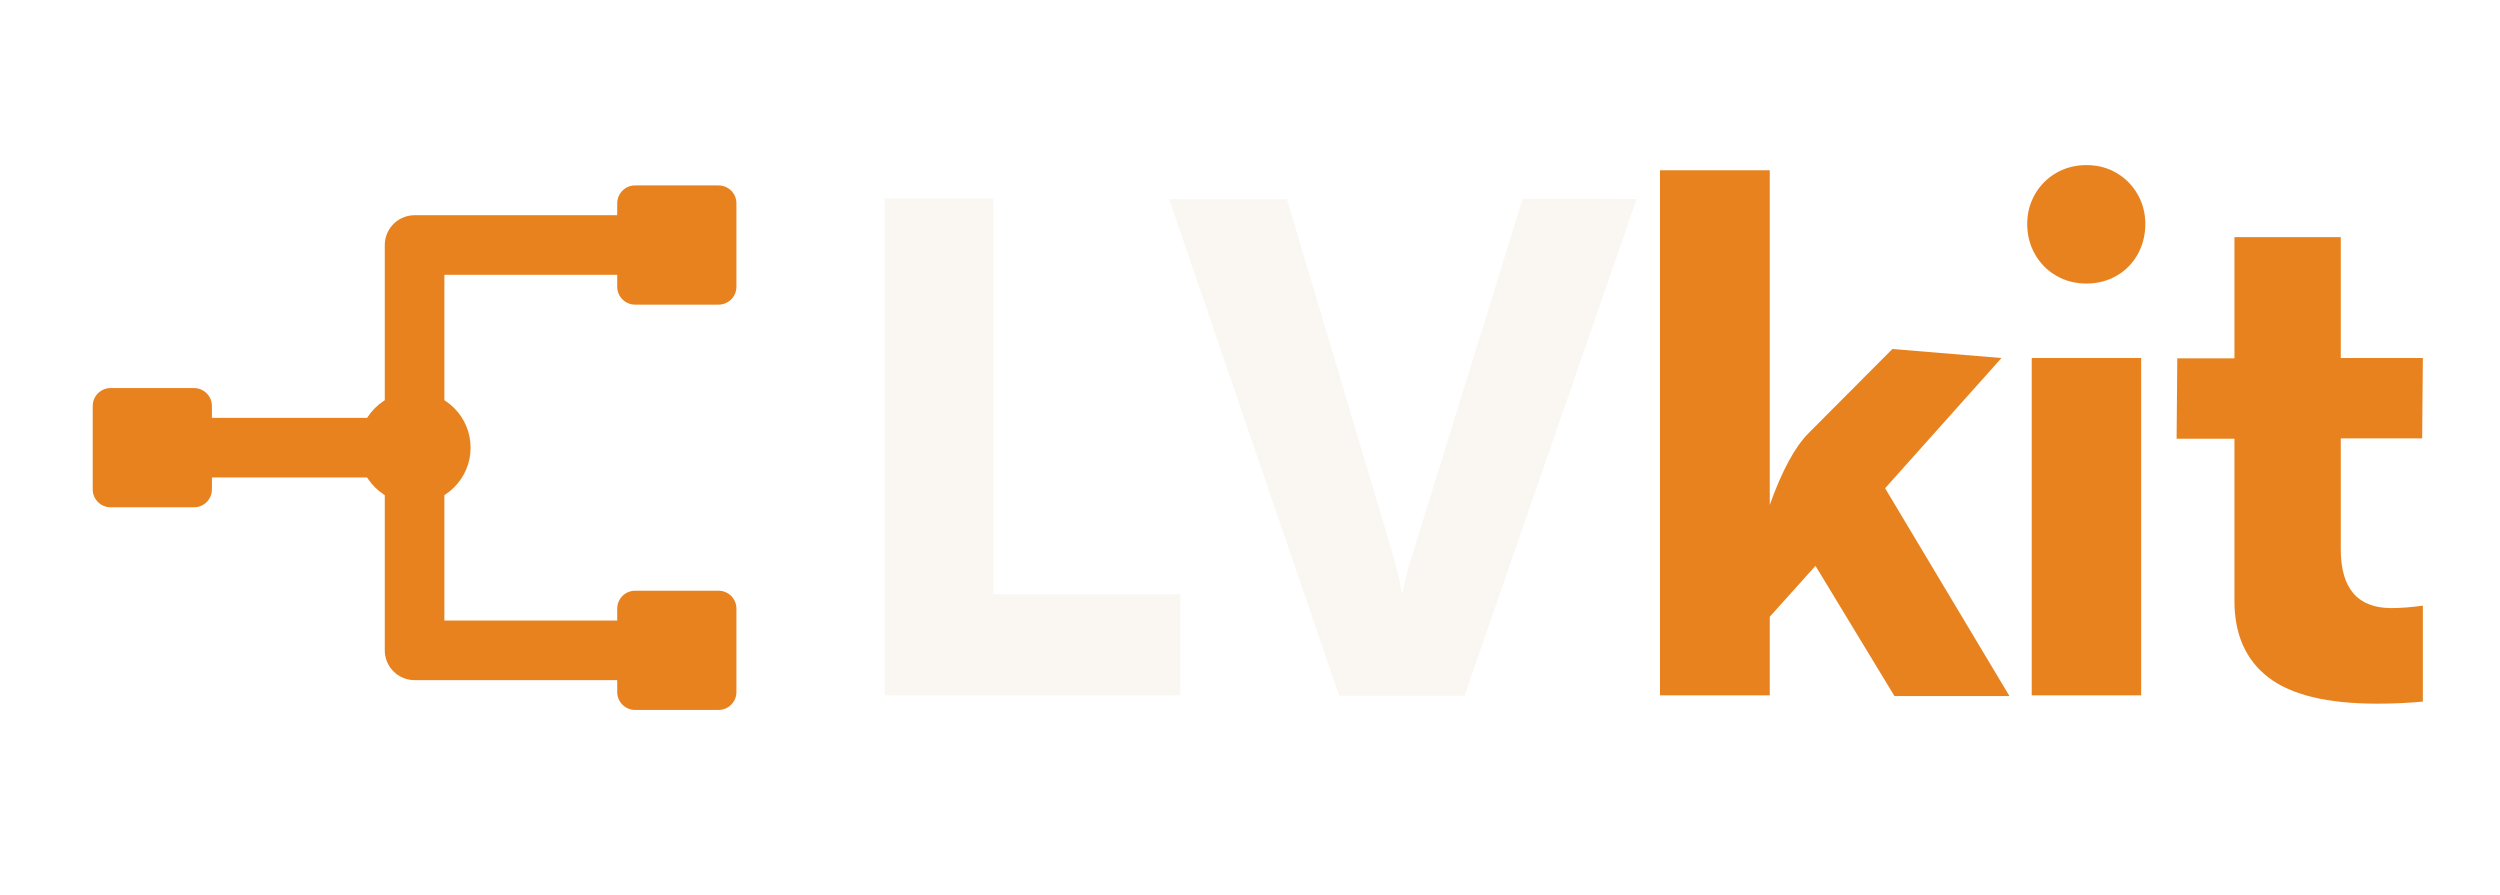
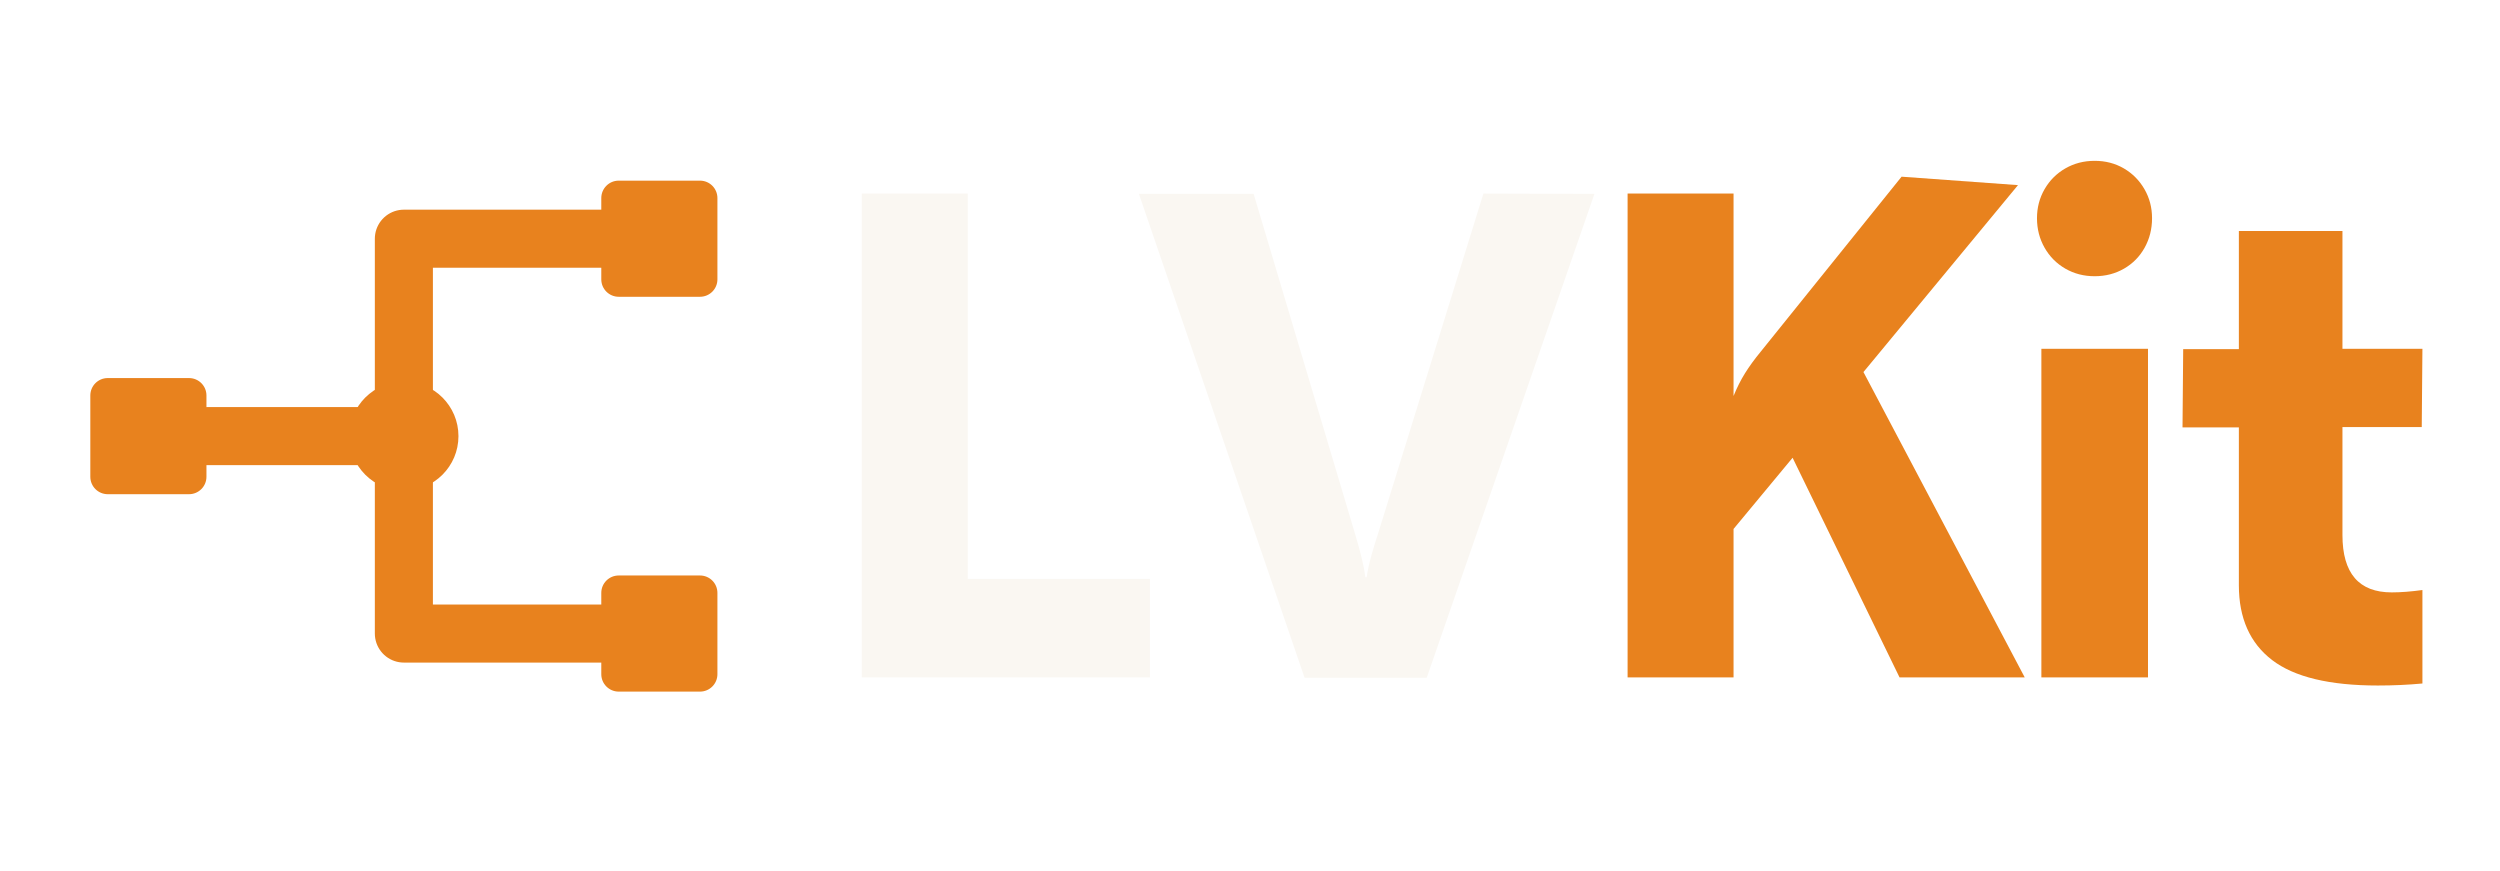
- <svg xmlns="http://www.w3.org/2000/svg" viewBox="0 0 151 54" width="151" height="54" role="img" aria-label="LVkit">
+ <svg xmlns="http://www.w3.org/2000/svg" viewBox="0 0 155 54" width="155" height="54" role="img" aria-label="LVkit">
  <g transform="translate(2,4) scale(0.72)">
    <path d="M15 32 H32 M32 32 V15 H49 M32 32 V49 H49" fill="none" stroke="#e8821e" stroke-width="5" stroke-linecap="round" stroke-linejoin="round" />
    <rect x="5" y="27" width="10" height="10" rx="1.5" fill="#e8821e" />
    <rect x="49" y="10" width="10" height="10" rx="1.5" fill="#e8821e" />
    <rect x="49" y="44" width="10" height="10" rx="1.5" fill="#e8821e" />
    <circle cx="32" cy="32" r="4.7" fill="#e8821e" />
  </g>
  <g transform="translate(50.0,42.0) scale(0.02092,-0.02092)">
    <g fill="#faf7f2">
      <path d="M164 1434H478V292H1018V0H164Z" transform="translate(0.0,0)" />
      <path d="M10 1433H350L651 424Q676 341 681 297H685Q689 325 698.5 359.5Q708 394 719 427L1031 1434L1360 1433L863 -1H501Z" transform="translate(975.3,0)" />
    </g>
    <g fill="#e8821e">
-       <path d="M582 374 450 227V0H133V1516H450V550Q503 698 562 757L804 1000L1119 974L783 598L1142 -2H810Z" transform="translate(2269.6,0)" />
-       <path d="M120 1361Q120 1408 142.5 1447.0Q165 1486 204.0 1508.5Q243 1531 291 1531Q339 1531 377.5 1508.5Q416 1486 438.5 1447.0Q461 1408 461 1361Q461 1313 439.0 1273.5Q417 1234 378.0 1211.5Q339 1189 291 1189Q243 1189 204.0 1211.5Q165 1234 142.5 1273.5Q120 1313 120 1361ZM133 974H449V0H133Z" transform="translate(3342.9,0)" />
-       <path d="M661 252Q701 252 752 259V-18Q688 -24 620 -24Q405 -24 306.5 51.5Q208 127 208 273V741H41L43 973H208V1323H515V974H752L750 742H515V422Q515 252 661 252Z" transform="translate(3853.2,0)" />
+       <path d="M653 651 478 440V0H164V1434H478V834Q493 871 512.0 901.5Q531 932 559 966L976 1484L1321 1459L863 905L1341 0H970Z" transform="translate(2269.6,0)" />
+       <path d="M120 1361Q120 1408 142.5 1447.0Q165 1486 204.0 1508.5Q243 1531 291 1531Q339 1531 377.5 1508.5Q416 1486 438.5 1447.0Q461 1408 461 1361Q461 1313 439.0 1273.5Q417 1234 378.0 1211.5Q339 1189 291 1189Q243 1189 204.0 1211.5Q165 1234 142.5 1273.5Q120 1313 120 1361ZM133 974H449V0H133Z" transform="translate(3526.9,0)" />
+       <path d="M661 252Q701 252 752 259V-18Q688 -24 620 -24Q405 -24 306.5 51.5Q208 127 208 273V741H41L43 973H208V1323H515V974H752L750 742H515V422Q515 252 661 252Z" transform="translate(4037.2,0)" />
    </g>
  </g>
</svg>
